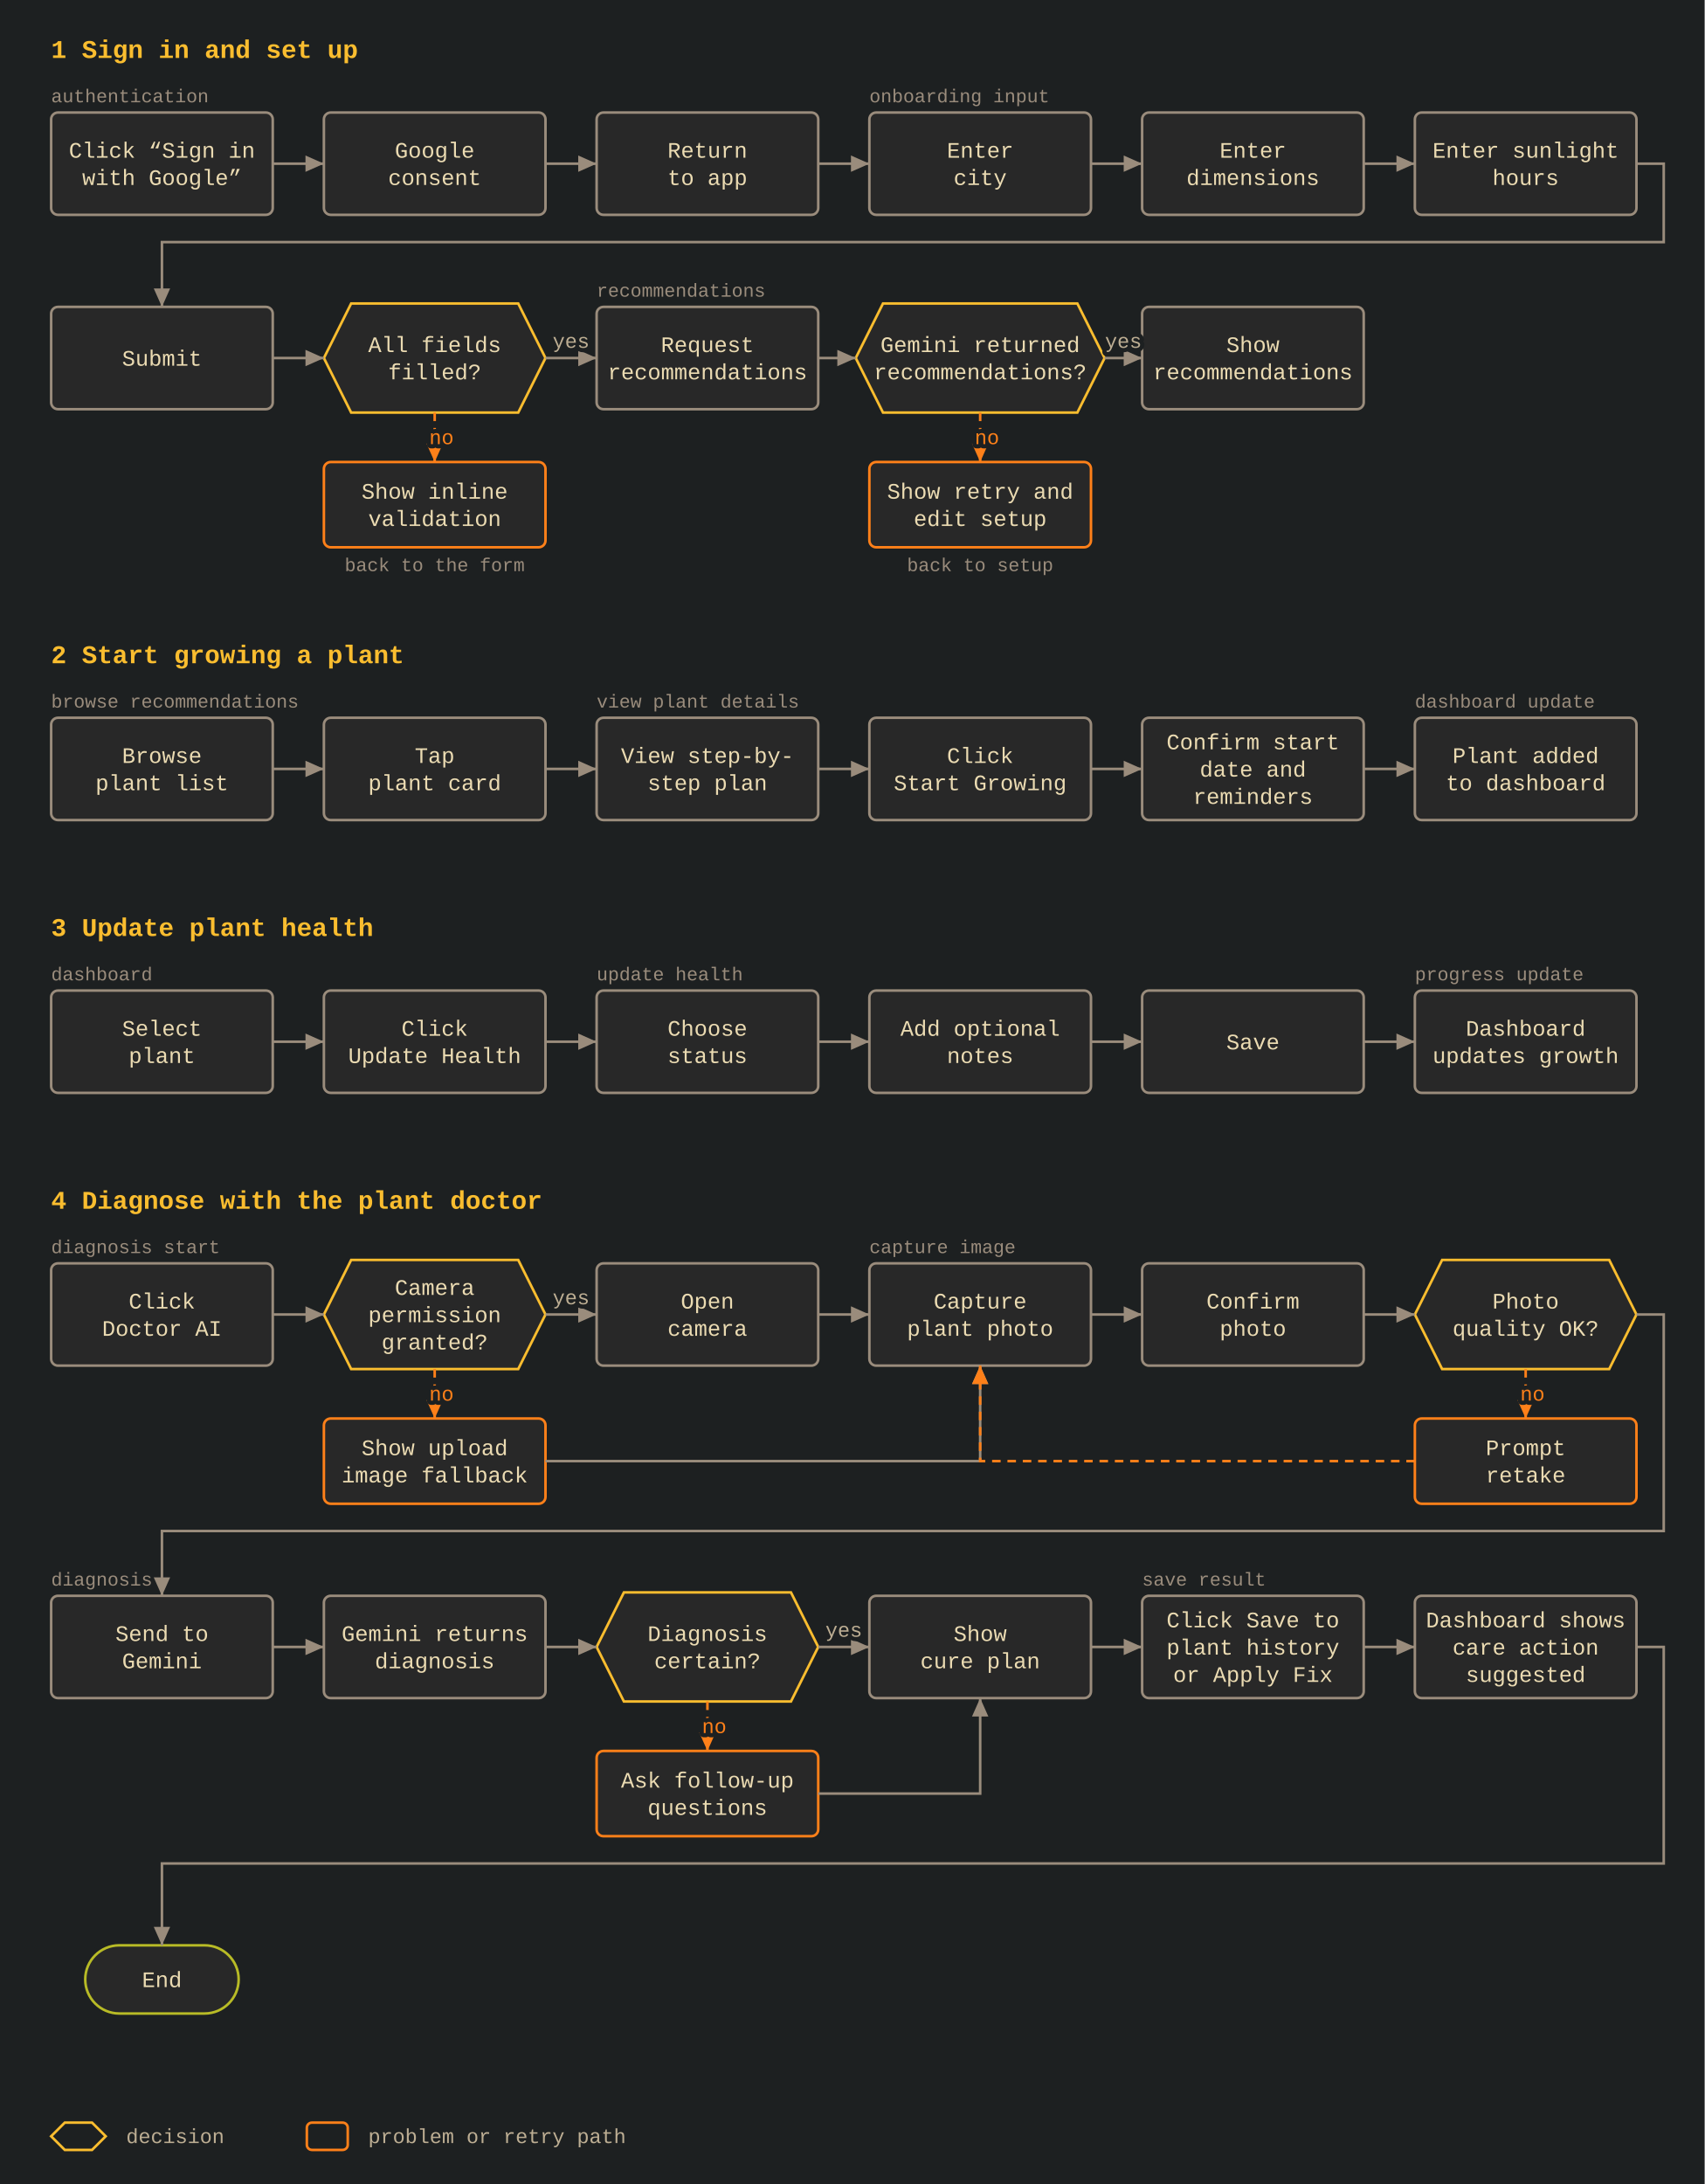
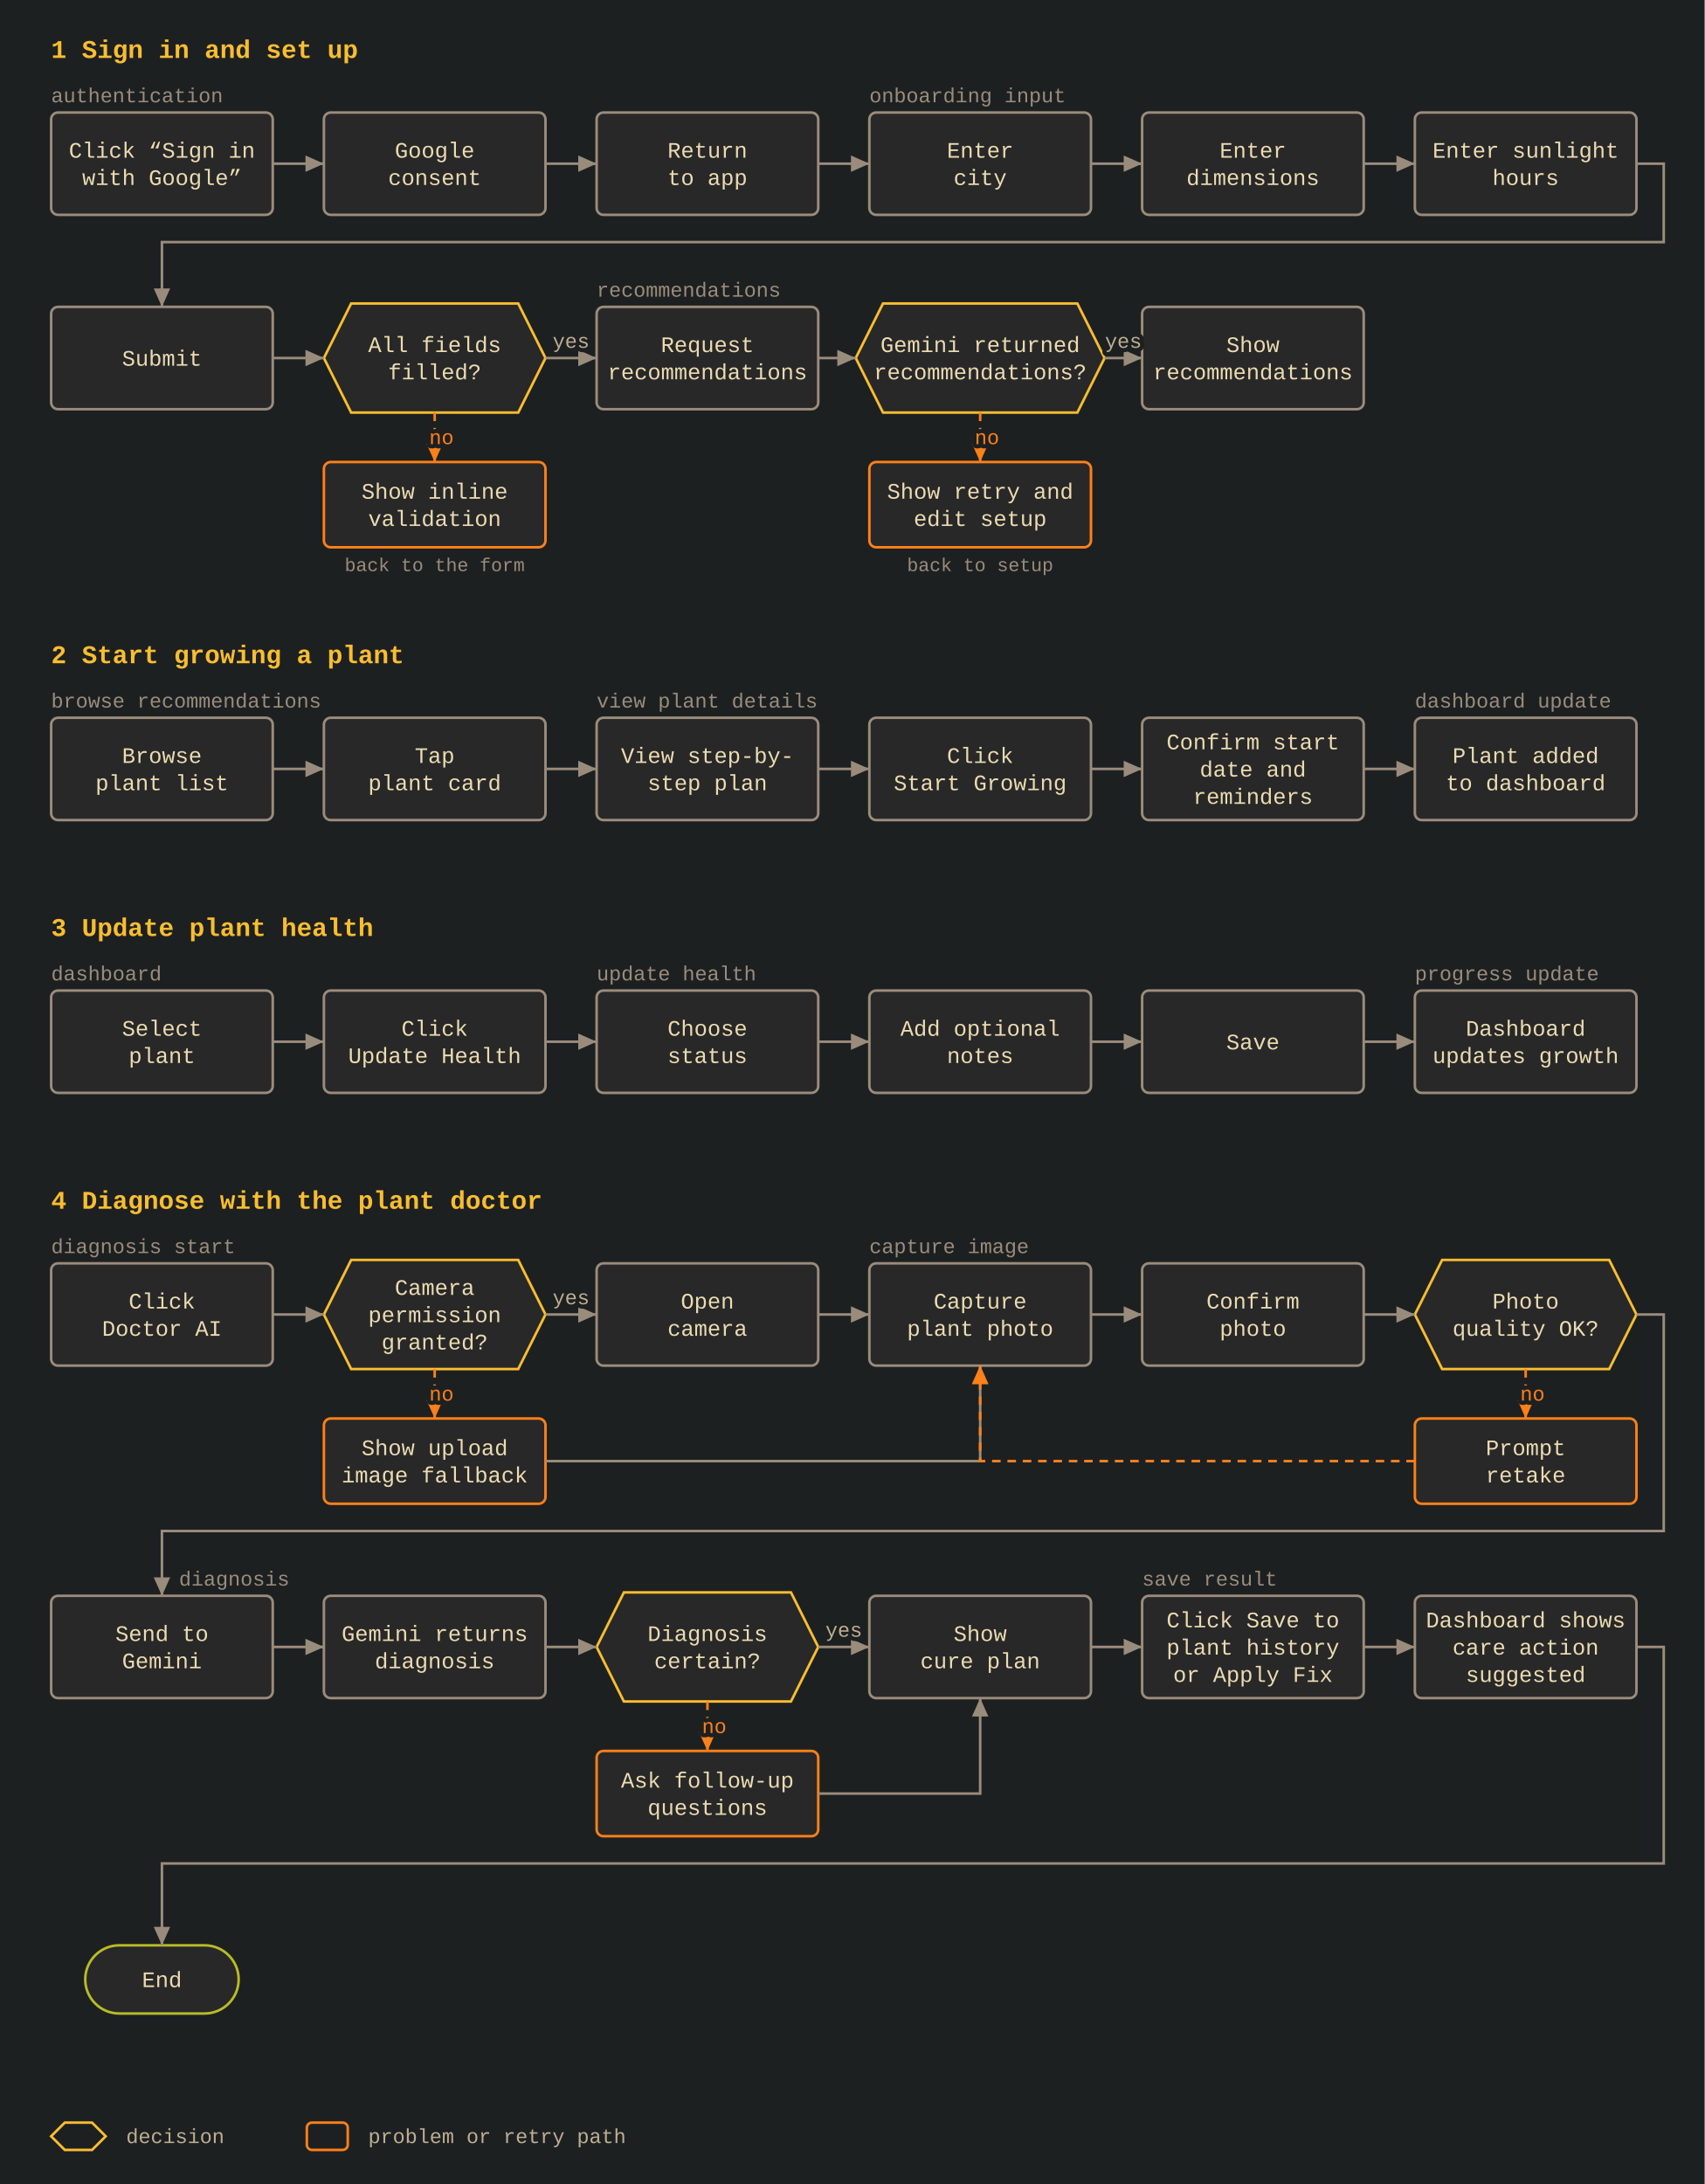
<svg xmlns="http://www.w3.org/2000/svg" viewBox="0 0 1000 1281" width="1000" height="1281" role="img" aria-labelledby="t d" font-family="ui-monospace, 'SF Mono', Menlo, Consolas, 'Liberation Mono', monospace">
  <defs>
    <marker id="a" viewBox="0 0 10 10" refX="9" refY="5" markerWidth="8" markerHeight="8" orient="auto">
      <path d="M0,1 L9,5 L0,9 z" fill="#9a8c7c" />
    </marker>
    <marker id="b" viewBox="0 0 10 10" refX="1" refY="5" markerWidth="8" markerHeight="8" orient="auto-start-reverse">
      <path d="M0,1 L9,5 L0,9 z" fill="#9a8c7c" />
    </marker>
    <marker id="ao" viewBox="0 0 10 10" refX="9" refY="5" markerWidth="8" markerHeight="8" orient="auto">
      <path d="M0,1 L9,5 L0,9 z" fill="#fe8019" />
    </marker>
    <marker id="am" viewBox="0 0 10 10" refX="9" refY="5" markerWidth="8" markerHeight="8" orient="auto">
      <path d="M0,1 L9,5 L0,9 z" fill="#8ec07c" />
    </marker>
    <marker id="ag" viewBox="0 0 10 10" refX="9" refY="5" markerWidth="8" markerHeight="8" orient="auto">
      <path d="M0,1 L9,5 L0,9 z" fill="#b8bb26" />
    </marker>
  </defs>
  <rect width="1000" height="1281" fill="#1d2021" />
  <text x="30" y="34" font-size="15" fill="#fabd2f" font-weight="600" text-anchor="start">1  Sign in and set up</text>
  <rect x="30" y="66" width="130" height="60" rx="4" fill="#282828" stroke="#9a8c7c" stroke-width="1.5" />
  <text x="95" y="92.5" font-size="13" fill="#ebdbb2" font-weight="400" text-anchor="middle">Click “Sign in</text>
  <text x="95" y="108.5" font-size="13" fill="#ebdbb2" font-weight="400" text-anchor="middle">with Google”</text>
-   <text x="30" y="60" font-size="11" fill="#9a8c7c" font-weight="400" text-anchor="start">authentication</text>
+   <text x="30" y="60" font-size="12" fill="#9a8c7c" text-anchor="start" stroke="#1d2021" stroke-width="5" paint-order="stroke" stroke-linejoin="round">authentication</text>
  <rect x="190" y="66" width="130" height="60" rx="4" fill="#282828" stroke="#9a8c7c" stroke-width="1.5" />
  <text x="255" y="92.5" font-size="13" fill="#ebdbb2" font-weight="400" text-anchor="middle">Google</text>
  <text x="255" y="108.5" font-size="13" fill="#ebdbb2" font-weight="400" text-anchor="middle">consent</text>
  <rect x="350" y="66" width="130" height="60" rx="4" fill="#282828" stroke="#9a8c7c" stroke-width="1.5" />
  <text x="415" y="92.5" font-size="13" fill="#ebdbb2" font-weight="400" text-anchor="middle">Return</text>
  <text x="415" y="108.5" font-size="13" fill="#ebdbb2" font-weight="400" text-anchor="middle">to app</text>
  <rect x="510" y="66" width="130" height="60" rx="4" fill="#282828" stroke="#9a8c7c" stroke-width="1.5" />
  <text x="575" y="92.5" font-size="13" fill="#ebdbb2" font-weight="400" text-anchor="middle">Enter</text>
  <text x="575" y="108.5" font-size="13" fill="#ebdbb2" font-weight="400" text-anchor="middle">city</text>
-   <text x="510" y="60" font-size="11" fill="#9a8c7c" font-weight="400" text-anchor="start">onboarding input</text>
+   <text x="510" y="60" font-size="12" fill="#9a8c7c" text-anchor="start" stroke="#1d2021" stroke-width="5" paint-order="stroke" stroke-linejoin="round">onboarding input</text>
  <rect x="670" y="66" width="130" height="60" rx="4" fill="#282828" stroke="#9a8c7c" stroke-width="1.5" />
  <text x="735" y="92.5" font-size="13" fill="#ebdbb2" font-weight="400" text-anchor="middle">Enter</text>
  <text x="735" y="108.5" font-size="13" fill="#ebdbb2" font-weight="400" text-anchor="middle">dimensions</text>
  <rect x="830" y="66" width="130" height="60" rx="4" fill="#282828" stroke="#9a8c7c" stroke-width="1.5" />
  <text x="895" y="92.5" font-size="13" fill="#ebdbb2" font-weight="400" text-anchor="middle">Enter sunlight</text>
  <text x="895" y="108.5" font-size="13" fill="#ebdbb2" font-weight="400" text-anchor="middle">hours</text>
  <path d="M160,96 L190,96" fill="none" stroke="#9a8c7c" stroke-width="1.5" marker-end="url(#a)" />
  <path d="M320,96 L350,96" fill="none" stroke="#9a8c7c" stroke-width="1.5" marker-end="url(#a)" />
  <path d="M480,96 L510,96" fill="none" stroke="#9a8c7c" stroke-width="1.5" marker-end="url(#a)" />
  <path d="M640,96 L670,96" fill="none" stroke="#9a8c7c" stroke-width="1.5" marker-end="url(#a)" />
  <path d="M800,96 L830,96" fill="none" stroke="#9a8c7c" stroke-width="1.5" marker-end="url(#a)" />
  <rect x="30" y="180" width="130" height="60" rx="4" fill="#282828" stroke="#9a8c7c" stroke-width="1.5" />
  <text x="95" y="214.5" font-size="13" fill="#ebdbb2" font-weight="400" text-anchor="middle">Submit</text>
  <polygon points="190,210 206,178 304,178 320,210 304,242 206,242" fill="#282828" stroke="#fabd2f" stroke-width="1.5" />
  <text x="255" y="206.5" font-size="13" fill="#ebdbb2" font-weight="400" text-anchor="middle">All fields</text>
  <text x="255" y="222.5" font-size="13" fill="#ebdbb2" font-weight="400" text-anchor="middle">filled?</text>
  <rect x="350" y="180" width="130" height="60" rx="4" fill="#282828" stroke="#9a8c7c" stroke-width="1.5" />
  <text x="415" y="206.5" font-size="13" fill="#ebdbb2" font-weight="400" text-anchor="middle">Request</text>
  <text x="415" y="222.5" font-size="13" fill="#ebdbb2" font-weight="400" text-anchor="middle">recommendations</text>
-   <text x="350" y="174" font-size="11" fill="#9a8c7c" font-weight="400" text-anchor="start">recommendations</text>
+   <text x="350" y="174" font-size="12" fill="#9a8c7c" text-anchor="start" stroke="#1d2021" stroke-width="5" paint-order="stroke" stroke-linejoin="round">recommendations</text>
  <polygon points="502,210 518,178 632,178 648,210 632,242 518,242" fill="#282828" stroke="#fabd2f" stroke-width="1.5" />
  <text x="575" y="206.5" font-size="13" fill="#ebdbb2" font-weight="400" text-anchor="middle">Gemini returned</text>
  <text x="575" y="222.5" font-size="13" fill="#ebdbb2" font-weight="400" text-anchor="middle">recommendations?</text>
  <rect x="670" y="180" width="130" height="60" rx="4" fill="#282828" stroke="#9a8c7c" stroke-width="1.5" />
  <text x="735" y="206.5" font-size="13" fill="#ebdbb2" font-weight="400" text-anchor="middle">Show</text>
  <text x="735" y="222.5" font-size="13" fill="#ebdbb2" font-weight="400" text-anchor="middle">recommendations</text>
  <path d="M960,96 L976,96 L976,142 L95,142 L95,180" fill="none" stroke="#9a8c7c" stroke-width="1.5" marker-end="url(#a)" />
  <path d="M160,210 L190,210" fill="none" stroke="#9a8c7c" stroke-width="1.5" marker-end="url(#a)" />
  <path d="M320,210 L350,210" fill="none" stroke="#9a8c7c" stroke-width="1.5" marker-end="url(#a)" />
  <text x="335" y="204" font-size="12" fill="#bdae93" text-anchor="middle" stroke="#1d2021" stroke-width="5" paint-order="stroke" stroke-linejoin="round">yes</text>
  <rect x="190" y="271" width="130" height="50" rx="4" fill="#282828" stroke="#fe8019" stroke-width="1.5" />
  <text x="255" y="292.5" font-size="13" fill="#ebdbb2" font-weight="400" text-anchor="middle">Show inline</text>
  <text x="255" y="308.5" font-size="13" fill="#ebdbb2" font-weight="400" text-anchor="middle">validation</text>
  <path d="M255,242 L255,271" fill="none" stroke="#fe8019" stroke-width="1.5" stroke-dasharray="5 4" marker-end="url(#ao)" />
  <text x="259" y="260.5" font-size="12" fill="#fe8019" text-anchor="middle" stroke="#1d2021" stroke-width="5" paint-order="stroke" stroke-linejoin="round">no</text>
  <text x="255" y="335" font-size="11" fill="#9a8c7c" font-weight="400" text-anchor="middle">back to the form</text>
  <path d="M480,210 L502,210" fill="none" stroke="#9a8c7c" stroke-width="1.5" marker-end="url(#a)" />
  <path d="M648,210 L670,210" fill="none" stroke="#9a8c7c" stroke-width="1.5" marker-end="url(#a)" />
  <text x="659" y="204" font-size="12" fill="#bdae93" text-anchor="middle" stroke="#1d2021" stroke-width="5" paint-order="stroke" stroke-linejoin="round">yes</text>
  <rect x="510" y="271" width="130" height="50" rx="4" fill="#282828" stroke="#fe8019" stroke-width="1.5" />
  <text x="575" y="292.5" font-size="13" fill="#ebdbb2" font-weight="400" text-anchor="middle">Show retry and</text>
  <text x="575" y="308.5" font-size="13" fill="#ebdbb2" font-weight="400" text-anchor="middle">edit setup</text>
  <path d="M575,242 L575,271" fill="none" stroke="#fe8019" stroke-width="1.5" stroke-dasharray="5 4" marker-end="url(#ao)" />
  <text x="579" y="260.5" font-size="12" fill="#fe8019" text-anchor="middle" stroke="#1d2021" stroke-width="5" paint-order="stroke" stroke-linejoin="round">no</text>
  <text x="575" y="335" font-size="11" fill="#9a8c7c" font-weight="400" text-anchor="middle">back to setup</text>
  <text x="30" y="389" font-size="15" fill="#fabd2f" font-weight="600" text-anchor="start">2  Start growing a plant</text>
  <rect x="30" y="421" width="130" height="60" rx="4" fill="#282828" stroke="#9a8c7c" stroke-width="1.5" />
  <text x="95" y="447.5" font-size="13" fill="#ebdbb2" font-weight="400" text-anchor="middle">Browse</text>
  <text x="95" y="463.5" font-size="13" fill="#ebdbb2" font-weight="400" text-anchor="middle">plant list</text>
-   <text x="30" y="415" font-size="11" fill="#9a8c7c" font-weight="400" text-anchor="start">browse recommendations</text>
+   <text x="30" y="415" font-size="12" fill="#9a8c7c" text-anchor="start" stroke="#1d2021" stroke-width="5" paint-order="stroke" stroke-linejoin="round">browse recommendations</text>
  <rect x="190" y="421" width="130" height="60" rx="4" fill="#282828" stroke="#9a8c7c" stroke-width="1.5" />
  <text x="255" y="447.5" font-size="13" fill="#ebdbb2" font-weight="400" text-anchor="middle">Tap</text>
  <text x="255" y="463.5" font-size="13" fill="#ebdbb2" font-weight="400" text-anchor="middle">plant card</text>
  <rect x="350" y="421" width="130" height="60" rx="4" fill="#282828" stroke="#9a8c7c" stroke-width="1.5" />
  <text x="415" y="447.5" font-size="13" fill="#ebdbb2" font-weight="400" text-anchor="middle">View step-by-</text>
  <text x="415" y="463.5" font-size="13" fill="#ebdbb2" font-weight="400" text-anchor="middle">step plan</text>
-   <text x="350" y="415" font-size="11" fill="#9a8c7c" font-weight="400" text-anchor="start">view plant details</text>
+   <text x="350" y="415" font-size="12" fill="#9a8c7c" text-anchor="start" stroke="#1d2021" stroke-width="5" paint-order="stroke" stroke-linejoin="round">view plant details</text>
  <rect x="510" y="421" width="130" height="60" rx="4" fill="#282828" stroke="#9a8c7c" stroke-width="1.5" />
  <text x="575" y="447.5" font-size="13" fill="#ebdbb2" font-weight="400" text-anchor="middle">Click</text>
  <text x="575" y="463.5" font-size="13" fill="#ebdbb2" font-weight="400" text-anchor="middle">Start Growing</text>
  <rect x="670" y="421" width="130" height="60" rx="4" fill="#282828" stroke="#9a8c7c" stroke-width="1.5" />
  <text x="735" y="439.5" font-size="13" fill="#ebdbb2" font-weight="400" text-anchor="middle">Confirm start</text>
  <text x="735" y="455.5" font-size="13" fill="#ebdbb2" font-weight="400" text-anchor="middle">date and</text>
  <text x="735" y="471.5" font-size="13" fill="#ebdbb2" font-weight="400" text-anchor="middle">reminders</text>
  <rect x="830" y="421" width="130" height="60" rx="4" fill="#282828" stroke="#9a8c7c" stroke-width="1.5" />
  <text x="895" y="447.5" font-size="13" fill="#ebdbb2" font-weight="400" text-anchor="middle">Plant added</text>
  <text x="895" y="463.5" font-size="13" fill="#ebdbb2" font-weight="400" text-anchor="middle">to dashboard</text>
-   <text x="830" y="415" font-size="11" fill="#9a8c7c" font-weight="400" text-anchor="start">dashboard update</text>
+   <text x="830" y="415" font-size="12" fill="#9a8c7c" text-anchor="start" stroke="#1d2021" stroke-width="5" paint-order="stroke" stroke-linejoin="round">dashboard update</text>
  <path d="M160,451 L190,451" fill="none" stroke="#9a8c7c" stroke-width="1.5" marker-end="url(#a)" />
  <path d="M320,451 L350,451" fill="none" stroke="#9a8c7c" stroke-width="1.5" marker-end="url(#a)" />
  <path d="M480,451 L510,451" fill="none" stroke="#9a8c7c" stroke-width="1.5" marker-end="url(#a)" />
  <path d="M640,451 L670,451" fill="none" stroke="#9a8c7c" stroke-width="1.5" marker-end="url(#a)" />
  <path d="M800,451 L830,451" fill="none" stroke="#9a8c7c" stroke-width="1.5" marker-end="url(#a)" />
  <text x="30" y="549" font-size="15" fill="#fabd2f" font-weight="600" text-anchor="start">3  Update plant health</text>
  <rect x="30" y="581" width="130" height="60" rx="4" fill="#282828" stroke="#9a8c7c" stroke-width="1.5" />
  <text x="95" y="607.5" font-size="13" fill="#ebdbb2" font-weight="400" text-anchor="middle">Select</text>
  <text x="95" y="623.5" font-size="13" fill="#ebdbb2" font-weight="400" text-anchor="middle">plant</text>
-   <text x="30" y="575" font-size="11" fill="#9a8c7c" font-weight="400" text-anchor="start">dashboard</text>
+   <text x="30" y="575" font-size="12" fill="#9a8c7c" text-anchor="start" stroke="#1d2021" stroke-width="5" paint-order="stroke" stroke-linejoin="round">dashboard</text>
  <rect x="190" y="581" width="130" height="60" rx="4" fill="#282828" stroke="#9a8c7c" stroke-width="1.5" />
  <text x="255" y="607.5" font-size="13" fill="#ebdbb2" font-weight="400" text-anchor="middle">Click</text>
  <text x="255" y="623.5" font-size="13" fill="#ebdbb2" font-weight="400" text-anchor="middle">Update Health</text>
  <rect x="350" y="581" width="130" height="60" rx="4" fill="#282828" stroke="#9a8c7c" stroke-width="1.5" />
  <text x="415" y="607.5" font-size="13" fill="#ebdbb2" font-weight="400" text-anchor="middle">Choose</text>
  <text x="415" y="623.5" font-size="13" fill="#ebdbb2" font-weight="400" text-anchor="middle">status</text>
-   <text x="350" y="575" font-size="11" fill="#9a8c7c" font-weight="400" text-anchor="start">update health</text>
+   <text x="350" y="575" font-size="12" fill="#9a8c7c" text-anchor="start" stroke="#1d2021" stroke-width="5" paint-order="stroke" stroke-linejoin="round">update health</text>
  <rect x="510" y="581" width="130" height="60" rx="4" fill="#282828" stroke="#9a8c7c" stroke-width="1.5" />
  <text x="575" y="607.5" font-size="13" fill="#ebdbb2" font-weight="400" text-anchor="middle">Add optional</text>
  <text x="575" y="623.5" font-size="13" fill="#ebdbb2" font-weight="400" text-anchor="middle">notes</text>
  <rect x="670" y="581" width="130" height="60" rx="4" fill="#282828" stroke="#9a8c7c" stroke-width="1.5" />
  <text x="735" y="615.5" font-size="13" fill="#ebdbb2" font-weight="400" text-anchor="middle">Save</text>
  <rect x="830" y="581" width="130" height="60" rx="4" fill="#282828" stroke="#9a8c7c" stroke-width="1.5" />
  <text x="895" y="607.5" font-size="13" fill="#ebdbb2" font-weight="400" text-anchor="middle">Dashboard</text>
  <text x="895" y="623.5" font-size="13" fill="#ebdbb2" font-weight="400" text-anchor="middle">updates growth</text>
-   <text x="830" y="575" font-size="11" fill="#9a8c7c" font-weight="400" text-anchor="start">progress update</text>
+   <text x="830" y="575" font-size="12" fill="#9a8c7c" text-anchor="start" stroke="#1d2021" stroke-width="5" paint-order="stroke" stroke-linejoin="round">progress update</text>
  <path d="M160,611 L190,611" fill="none" stroke="#9a8c7c" stroke-width="1.5" marker-end="url(#a)" />
  <path d="M320,611 L350,611" fill="none" stroke="#9a8c7c" stroke-width="1.5" marker-end="url(#a)" />
  <path d="M480,611 L510,611" fill="none" stroke="#9a8c7c" stroke-width="1.5" marker-end="url(#a)" />
  <path d="M640,611 L670,611" fill="none" stroke="#9a8c7c" stroke-width="1.5" marker-end="url(#a)" />
  <path d="M800,611 L830,611" fill="none" stroke="#9a8c7c" stroke-width="1.5" marker-end="url(#a)" />
  <text x="30" y="709" font-size="15" fill="#fabd2f" font-weight="600" text-anchor="start">4  Diagnose with the plant doctor</text>
  <rect x="30" y="741" width="130" height="60" rx="4" fill="#282828" stroke="#9a8c7c" stroke-width="1.5" />
  <text x="95" y="767.5" font-size="13" fill="#ebdbb2" font-weight="400" text-anchor="middle">Click</text>
  <text x="95" y="783.5" font-size="13" fill="#ebdbb2" font-weight="400" text-anchor="middle">Doctor AI</text>
-   <text x="30" y="735" font-size="11" fill="#9a8c7c" font-weight="400" text-anchor="start">diagnosis start</text>
+   <text x="30" y="735" font-size="12" fill="#9a8c7c" text-anchor="start" stroke="#1d2021" stroke-width="5" paint-order="stroke" stroke-linejoin="round">diagnosis start</text>
  <polygon points="190,771 206,739 304,739 320,771 304,803 206,803" fill="#282828" stroke="#fabd2f" stroke-width="1.5" />
  <text x="255" y="759.5" font-size="13" fill="#ebdbb2" font-weight="400" text-anchor="middle">Camera</text>
  <text x="255" y="775.5" font-size="13" fill="#ebdbb2" font-weight="400" text-anchor="middle">permission</text>
  <text x="255" y="791.5" font-size="13" fill="#ebdbb2" font-weight="400" text-anchor="middle">granted?</text>
  <rect x="350" y="741" width="130" height="60" rx="4" fill="#282828" stroke="#9a8c7c" stroke-width="1.5" />
  <text x="415" y="767.5" font-size="13" fill="#ebdbb2" font-weight="400" text-anchor="middle">Open</text>
  <text x="415" y="783.5" font-size="13" fill="#ebdbb2" font-weight="400" text-anchor="middle">camera</text>
  <rect x="510" y="741" width="130" height="60" rx="4" fill="#282828" stroke="#9a8c7c" stroke-width="1.5" />
  <text x="575" y="767.5" font-size="13" fill="#ebdbb2" font-weight="400" text-anchor="middle">Capture</text>
  <text x="575" y="783.5" font-size="13" fill="#ebdbb2" font-weight="400" text-anchor="middle">plant photo</text>
-   <text x="510" y="735" font-size="11" fill="#9a8c7c" font-weight="400" text-anchor="start">capture image</text>
+   <text x="510" y="735" font-size="12" fill="#9a8c7c" text-anchor="start" stroke="#1d2021" stroke-width="5" paint-order="stroke" stroke-linejoin="round">capture image</text>
  <rect x="670" y="741" width="130" height="60" rx="4" fill="#282828" stroke="#9a8c7c" stroke-width="1.5" />
  <text x="735" y="767.5" font-size="13" fill="#ebdbb2" font-weight="400" text-anchor="middle">Confirm</text>
  <text x="735" y="783.5" font-size="13" fill="#ebdbb2" font-weight="400" text-anchor="middle">photo</text>
  <polygon points="830,771 846,739 944,739 960,771 944,803 846,803" fill="#282828" stroke="#fabd2f" stroke-width="1.5" />
  <text x="895" y="767.5" font-size="13" fill="#ebdbb2" font-weight="400" text-anchor="middle">Photo</text>
  <text x="895" y="783.5" font-size="13" fill="#ebdbb2" font-weight="400" text-anchor="middle">quality OK?</text>
  <path d="M160,771 L190,771" fill="none" stroke="#9a8c7c" stroke-width="1.5" marker-end="url(#a)" />
  <path d="M320,771 L350,771" fill="none" stroke="#9a8c7c" stroke-width="1.5" marker-end="url(#a)" />
  <text x="335" y="765" font-size="12" fill="#bdae93" text-anchor="middle" stroke="#1d2021" stroke-width="5" paint-order="stroke" stroke-linejoin="round">yes</text>
  <rect x="190" y="832" width="130" height="50" rx="4" fill="#282828" stroke="#fe8019" stroke-width="1.5" />
  <text x="255" y="853.5" font-size="13" fill="#ebdbb2" font-weight="400" text-anchor="middle">Show upload</text>
  <text x="255" y="869.5" font-size="13" fill="#ebdbb2" font-weight="400" text-anchor="middle">image fallback</text>
  <path d="M255,803 L255,832" fill="none" stroke="#fe8019" stroke-width="1.5" stroke-dasharray="5 4" marker-end="url(#ao)" />
  <text x="259" y="821.5" font-size="12" fill="#fe8019" text-anchor="middle" stroke="#1d2021" stroke-width="5" paint-order="stroke" stroke-linejoin="round">no</text>
  <path d="M320,857 L575,857 L575,801" fill="none" stroke="#9a8c7c" stroke-width="1.5" marker-end="url(#a)" />
  <path d="M480,771 L510,771" fill="none" stroke="#9a8c7c" stroke-width="1.5" marker-end="url(#a)" />
  <path d="M640,771 L670,771" fill="none" stroke="#9a8c7c" stroke-width="1.5" marker-end="url(#a)" />
  <path d="M800,771 L830,771" fill="none" stroke="#9a8c7c" stroke-width="1.5" marker-end="url(#a)" />
  <rect x="830" y="832" width="130" height="50" rx="4" fill="#282828" stroke="#fe8019" stroke-width="1.5" />
  <text x="895" y="853.5" font-size="13" fill="#ebdbb2" font-weight="400" text-anchor="middle">Prompt</text>
  <text x="895" y="869.5" font-size="13" fill="#ebdbb2" font-weight="400" text-anchor="middle">retake</text>
  <path d="M895,803 L895,832" fill="none" stroke="#fe8019" stroke-width="1.5" stroke-dasharray="5 4" marker-end="url(#ao)" />
  <text x="899" y="821.5" font-size="12" fill="#fe8019" text-anchor="middle" stroke="#1d2021" stroke-width="5" paint-order="stroke" stroke-linejoin="round">no</text>
  <path d="M830,857 L575,857 L575,801" fill="none" stroke="#fe8019" stroke-width="1.5" stroke-dasharray="5 4" marker-end="url(#ao)" />
  <rect x="30" y="936" width="130" height="60" rx="4" fill="#282828" stroke="#9a8c7c" stroke-width="1.5" />
  <text x="95" y="962.5" font-size="13" fill="#ebdbb2" font-weight="400" text-anchor="middle">Send to</text>
  <text x="95" y="978.5" font-size="13" fill="#ebdbb2" font-weight="400" text-anchor="middle">Gemini</text>
-   <text x="30" y="930" font-size="11" fill="#9a8c7c" font-weight="400" text-anchor="start">diagnosis</text>
+   <text x="105" y="930" font-size="12" fill="#9a8c7c" text-anchor="start" stroke="#1d2021" stroke-width="5" paint-order="stroke" stroke-linejoin="round">diagnosis</text>
  <rect x="190" y="936" width="130" height="60" rx="4" fill="#282828" stroke="#9a8c7c" stroke-width="1.5" />
  <text x="255" y="962.5" font-size="13" fill="#ebdbb2" font-weight="400" text-anchor="middle">Gemini returns</text>
  <text x="255" y="978.5" font-size="13" fill="#ebdbb2" font-weight="400" text-anchor="middle">diagnosis</text>
  <polygon points="350,966 366,934 464,934 480,966 464,998 366,998" fill="#282828" stroke="#fabd2f" stroke-width="1.5" />
  <text x="415" y="962.5" font-size="13" fill="#ebdbb2" font-weight="400" text-anchor="middle">Diagnosis</text>
  <text x="415" y="978.5" font-size="13" fill="#ebdbb2" font-weight="400" text-anchor="middle">certain?</text>
  <rect x="510" y="936" width="130" height="60" rx="4" fill="#282828" stroke="#9a8c7c" stroke-width="1.5" />
  <text x="575" y="962.5" font-size="13" fill="#ebdbb2" font-weight="400" text-anchor="middle">Show</text>
  <text x="575" y="978.5" font-size="13" fill="#ebdbb2" font-weight="400" text-anchor="middle">cure plan</text>
  <rect x="670" y="936" width="130" height="60" rx="4" fill="#282828" stroke="#9a8c7c" stroke-width="1.5" />
  <text x="735" y="954.5" font-size="13" fill="#ebdbb2" font-weight="400" text-anchor="middle">Click Save to</text>
  <text x="735" y="970.5" font-size="13" fill="#ebdbb2" font-weight="400" text-anchor="middle">plant history</text>
  <text x="735" y="986.5" font-size="13" fill="#ebdbb2" font-weight="400" text-anchor="middle">or Apply Fix</text>
-   <text x="670" y="930" font-size="11" fill="#9a8c7c" font-weight="400" text-anchor="start">save result</text>
+   <text x="670" y="930" font-size="12" fill="#9a8c7c" text-anchor="start" stroke="#1d2021" stroke-width="5" paint-order="stroke" stroke-linejoin="round">save result</text>
  <rect x="830" y="936" width="130" height="60" rx="4" fill="#282828" stroke="#9a8c7c" stroke-width="1.5" />
  <text x="895" y="954.5" font-size="13" fill="#ebdbb2" font-weight="400" text-anchor="middle">Dashboard shows</text>
  <text x="895" y="970.5" font-size="13" fill="#ebdbb2" font-weight="400" text-anchor="middle">care action</text>
  <text x="895" y="986.5" font-size="13" fill="#ebdbb2" font-weight="400" text-anchor="middle">suggested</text>
  <path d="M960,771 L976,771 L976,898 L95,898 L95,936" fill="none" stroke="#9a8c7c" stroke-width="1.5" marker-end="url(#a)" />
  <path d="M160,966 L190,966" fill="none" stroke="#9a8c7c" stroke-width="1.5" marker-end="url(#a)" />
  <path d="M320,966 L350,966" fill="none" stroke="#9a8c7c" stroke-width="1.5" marker-end="url(#a)" />
  <path d="M480,966 L510,966" fill="none" stroke="#9a8c7c" stroke-width="1.5" marker-end="url(#a)" />
  <text x="495" y="960" font-size="12" fill="#bdae93" text-anchor="middle" stroke="#1d2021" stroke-width="5" paint-order="stroke" stroke-linejoin="round">yes</text>
  <rect x="350" y="1027" width="130" height="50" rx="4" fill="#282828" stroke="#fe8019" stroke-width="1.5" />
  <text x="415" y="1048.5" font-size="13" fill="#ebdbb2" font-weight="400" text-anchor="middle">Ask follow-up</text>
  <text x="415" y="1064.5" font-size="13" fill="#ebdbb2" font-weight="400" text-anchor="middle">questions</text>
  <path d="M415,998 L415,1027" fill="none" stroke="#fe8019" stroke-width="1.5" stroke-dasharray="5 4" marker-end="url(#ao)" />
  <text x="419" y="1016.5" font-size="12" fill="#fe8019" text-anchor="middle" stroke="#1d2021" stroke-width="5" paint-order="stroke" stroke-linejoin="round">no</text>
  <path d="M480,1052 L575,1052 L575,996" fill="none" stroke="#9a8c7c" stroke-width="1.5" marker-end="url(#a)" />
  <path d="M640,966 L670,966" fill="none" stroke="#9a8c7c" stroke-width="1.5" marker-end="url(#a)" />
  <path d="M800,966 L830,966" fill="none" stroke="#9a8c7c" stroke-width="1.5" marker-end="url(#a)" />
  <rect x="50" y="1141" width="90" height="40" rx="20" fill="#282828" stroke="#b8bb26" stroke-width="1.5" />
  <text x="95" y="1165.5" font-size="13" fill="#ebdbb2" font-weight="400" text-anchor="middle">End</text>
  <path d="M960,966 L976,966 L976,1093 L95,1093 L95,1141" fill="none" stroke="#9a8c7c" stroke-width="1.5" marker-end="url(#a)" />
  <polygon points="30,1253 38,1245 54,1245 62,1253 54,1261 38,1261" fill="none" stroke="#fabd2f" stroke-width="1.5" />
  <text x="74" y="1257" font-size="12" fill="#bdae93" font-weight="400" text-anchor="start">decision</text>
  <rect x="180" y="1245" width="24" height="16" rx="3" fill="none" stroke="#fe8019" stroke-width="1.5" />
  <text x="216" y="1257" font-size="12" fill="#bdae93" font-weight="400" text-anchor="start">problem or retry path</text>
</svg>
